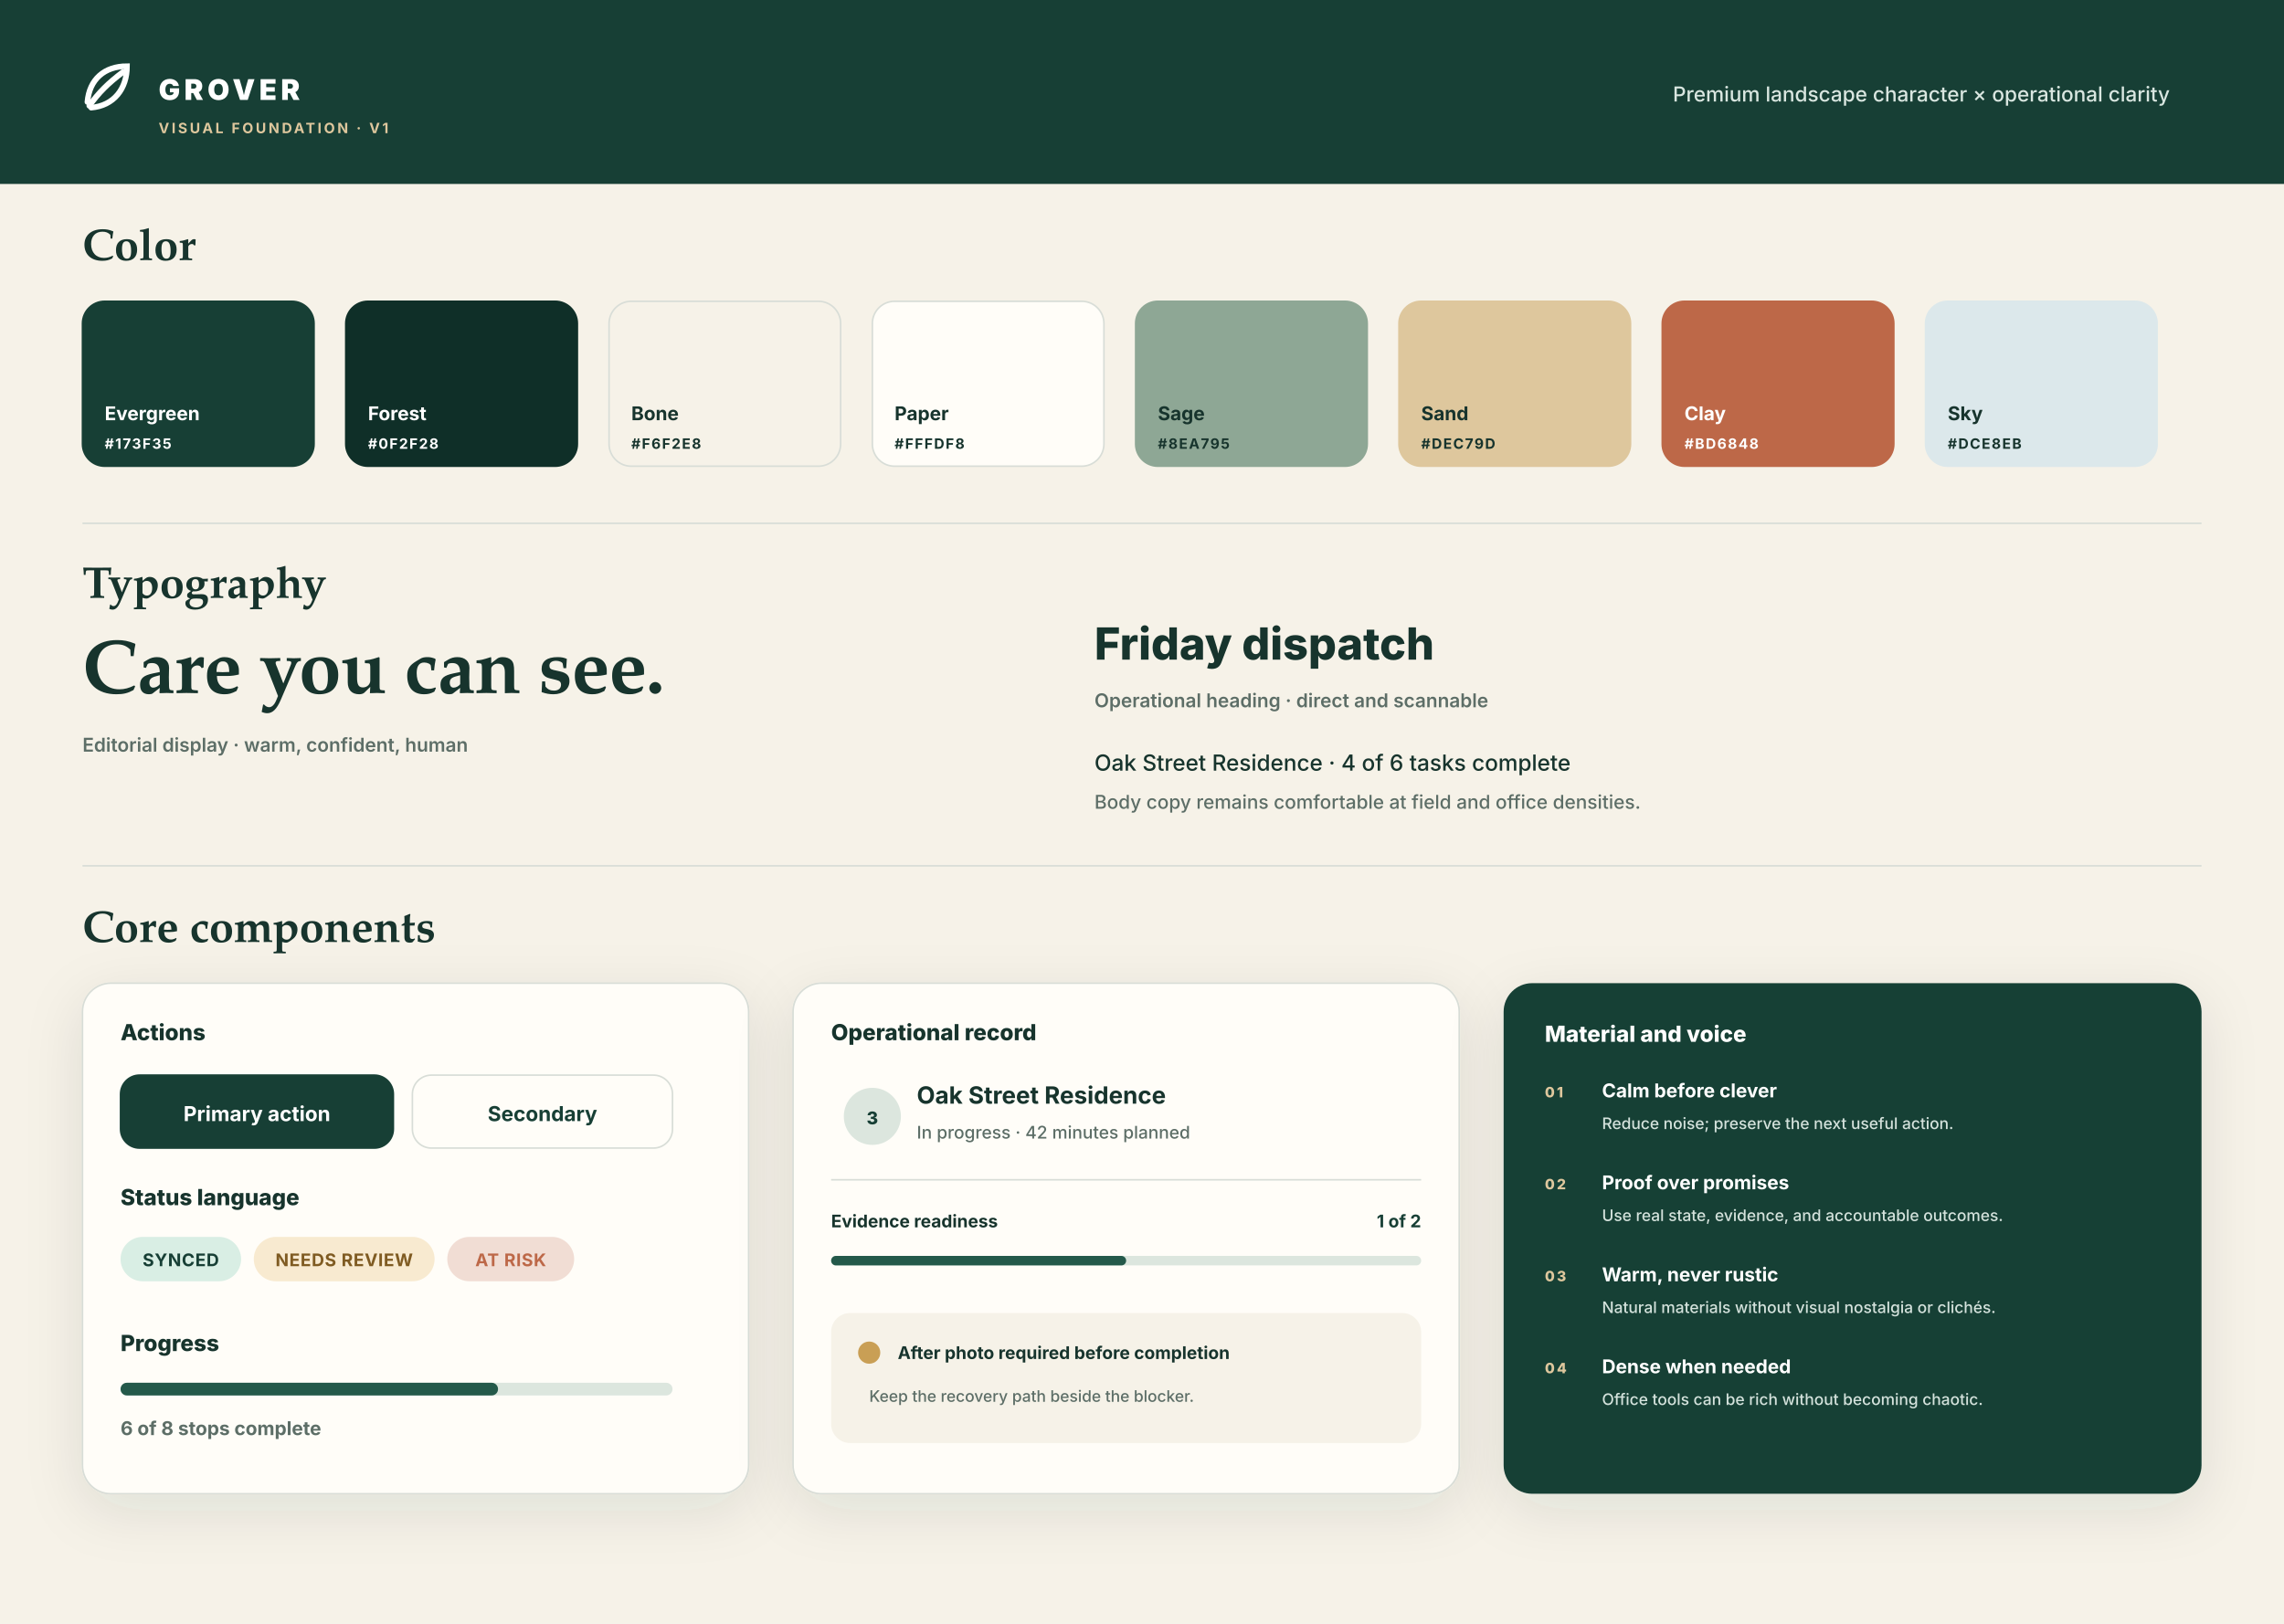
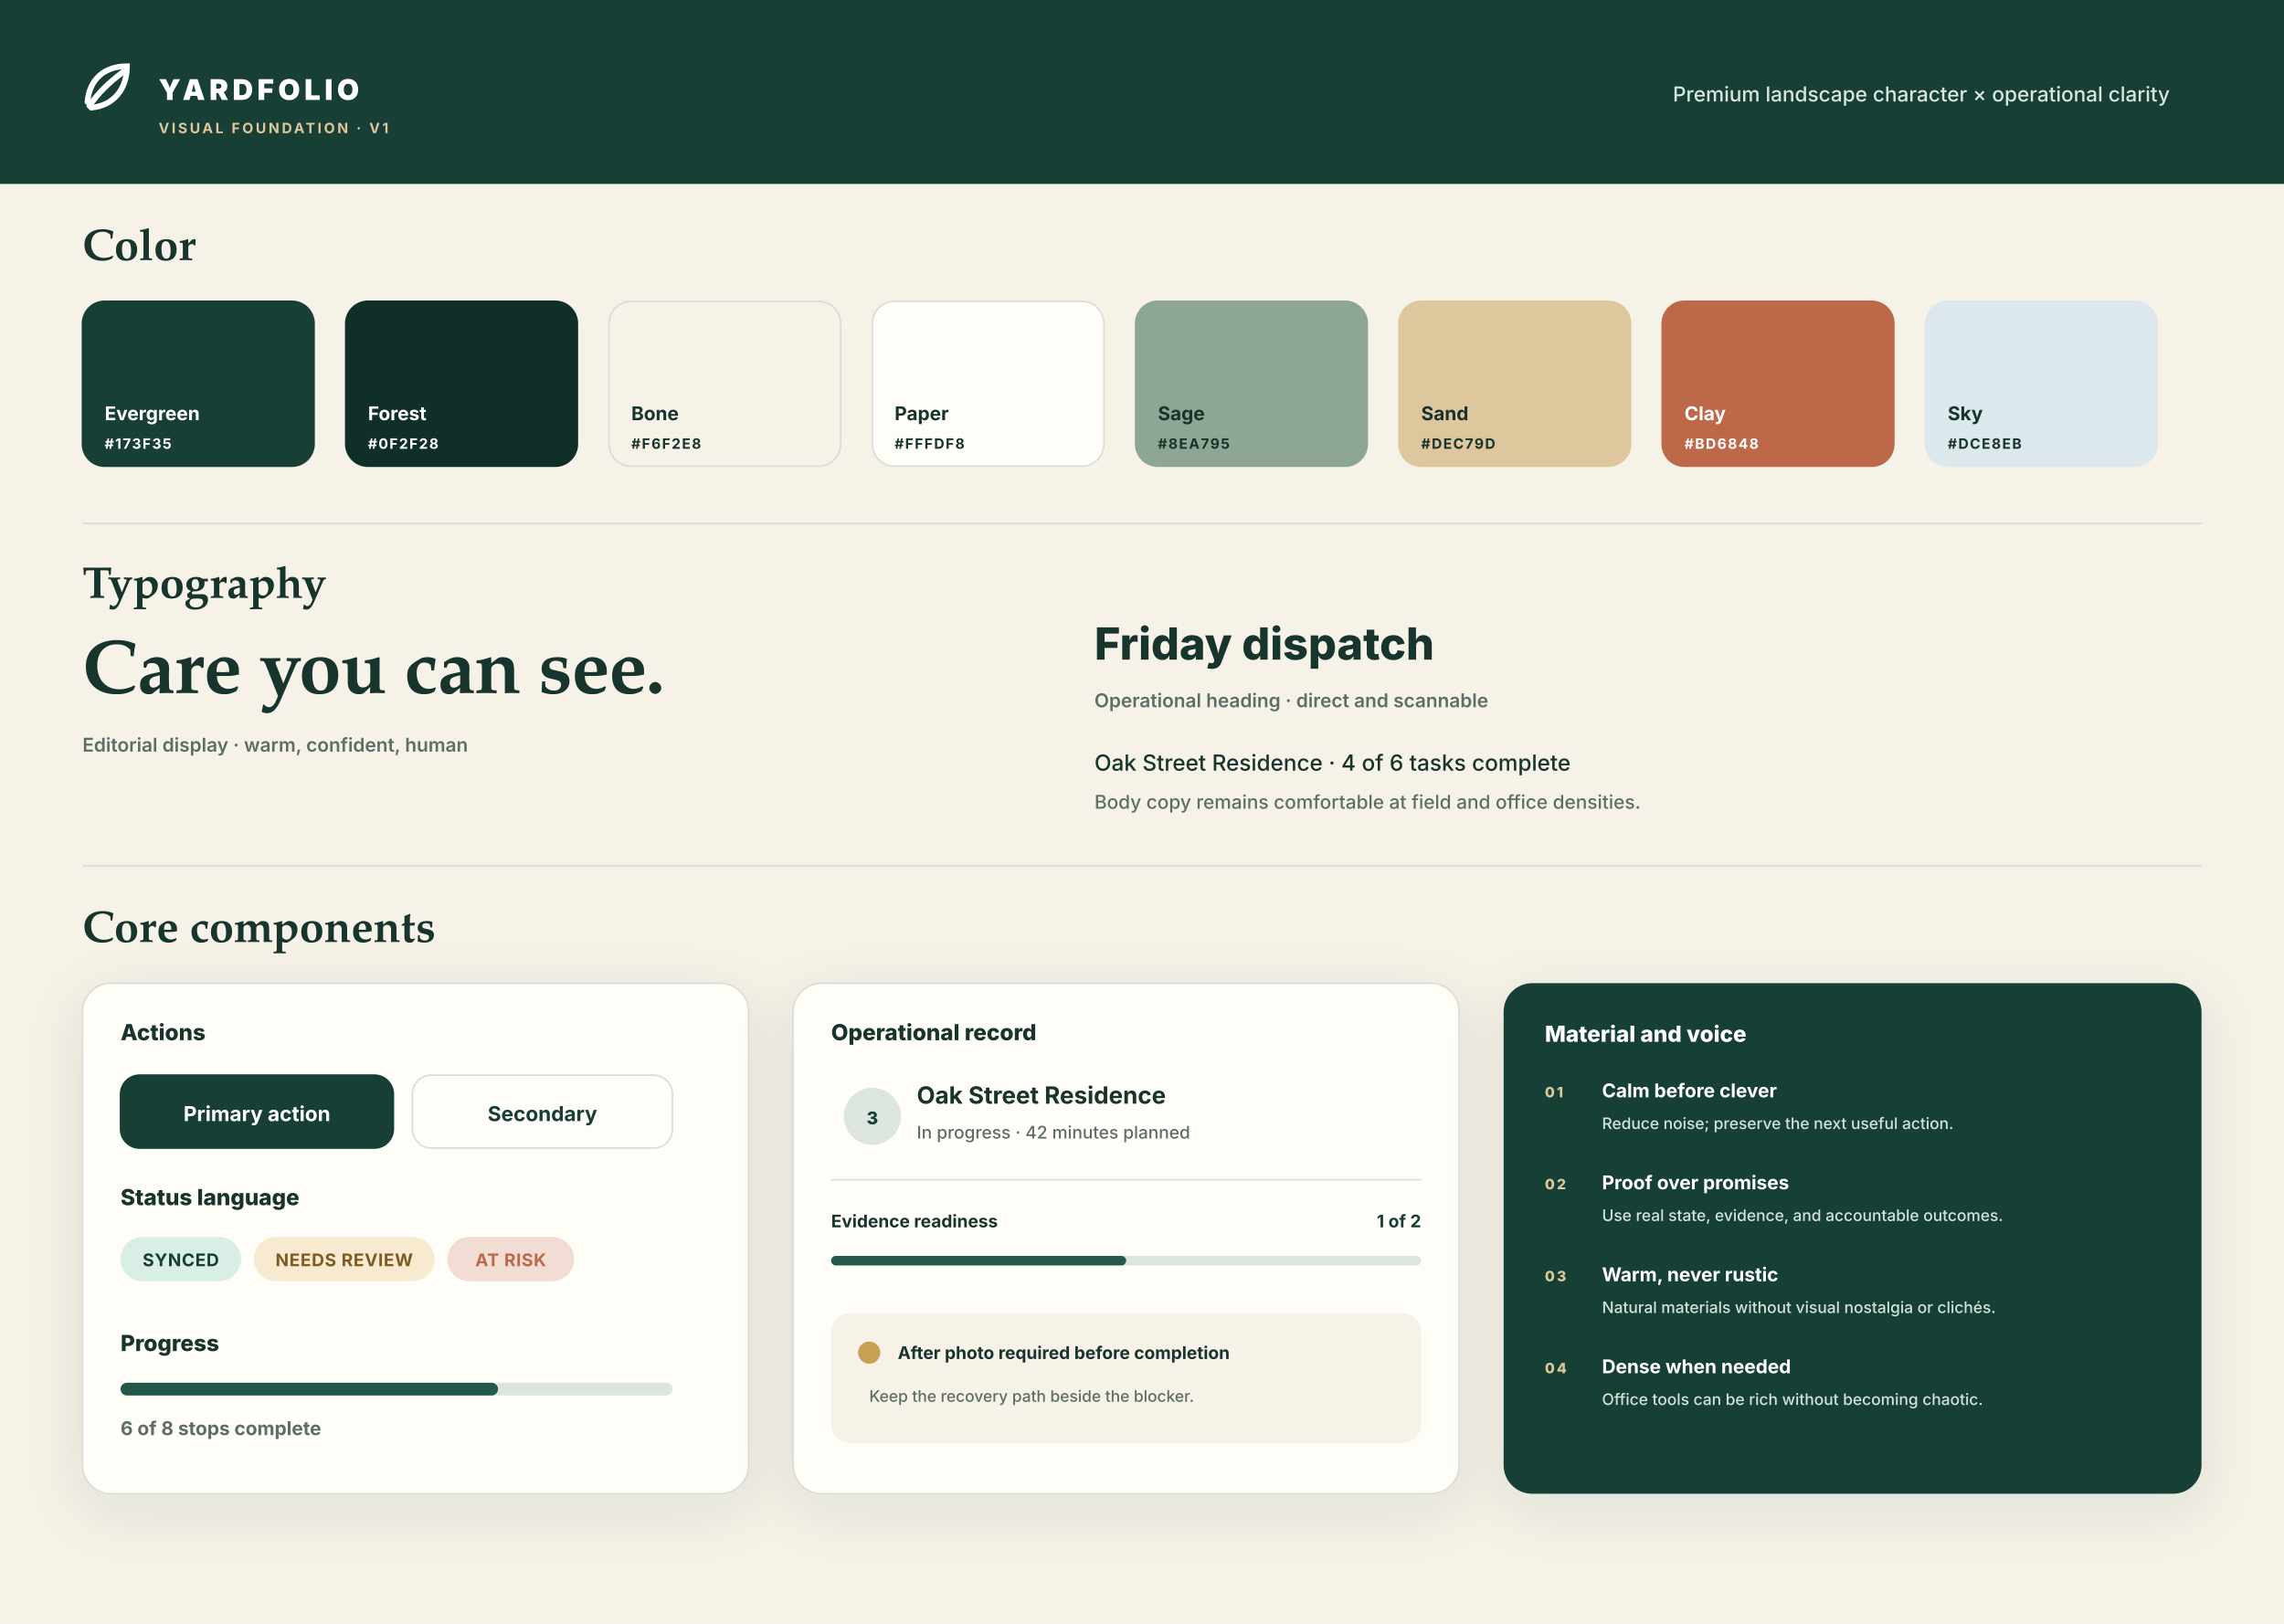
<svg xmlns="http://www.w3.org/2000/svg" width="1440" height="1024" viewBox="0 0 1440 1024" role="img" aria-labelledby="title desc">
  <defs>
    <filter id="token-shadow" x="-20%" y="-20%" width="140%" height="160%">
      <feDropShadow dx="0" dy="10" stdDeviation="18" flood-color="#173f35" flood-opacity=".10" />
    </filter>
  </defs>
  <rect width="1440" height="1024" fill="#f6f2e8" />
  <rect x="0" y="0" width="1440" height="116" rx="0" fill="#173f35" stroke="none" stroke-width="1" />
  <g transform="translate(48 37) scale(1.1875)">
    <path d="M6 23C7 11 15 4 27 4c0 12-7 21-19 22" fill="none" stroke="#ffffff" stroke-width="3" stroke-linecap="round" />
    <path d="M7 25c5-7 10-12 18-18" fill="none" stroke="#ffffff" stroke-width="3" stroke-linecap="round" />
  </g>
-   <text x="100" y="63" font-family="Inter, 'Segoe UI', Arial, sans-serif" font-size="18" font-weight="850" fill="#ffffff" text-anchor="start" letter-spacing="2.6">GROVER</text>
+   <text x="100" y="63" font-family="Inter, 'Segoe UI', Arial, sans-serif" font-size="18" font-weight="850" fill="#ffffff" text-anchor="start" letter-spacing="2.6">YARDFOLIO</text>
  <text x="100" y="84" font-family="Inter, 'Segoe UI', Arial, sans-serif" font-size="9" font-weight="750" fill="#dec79d" text-anchor="start" letter-spacing="1.5">VISUAL FOUNDATION · V1</text>
  <text x="1368" y="64" font-family="Inter, 'Segoe UI', Arial, sans-serif" font-size="13" font-weight="550" fill="#d9e6e0" text-anchor="end" letter-spacing="0">Premium landscape character × operational clarity</text>
  <text x="52" y="164" font-family="'Iowan Old Style', 'Palatino Linotype', Georgia, serif" font-size="28" font-weight="620" fill="#17342d" text-anchor="start" letter-spacing="0">Color</text>
  <rect x="52" y="190" width="146" height="104" rx="14" fill="#173f35" stroke="#173f35" stroke-width="1" />
  <text x="66" y="265" font-family="Inter, 'Segoe UI', Arial, sans-serif" font-size="12" font-weight="750" fill="#FFFFFF" text-anchor="start" letter-spacing="0">Evergreen</text>
  <text x="66" y="283" font-family="Inter, 'Segoe UI', Arial, sans-serif" font-size="9" font-weight="650" fill="#FFFFFF" text-anchor="start" letter-spacing="0.8">#173F35</text>
  <rect x="218" y="190" width="146" height="104" rx="14" fill="#0f2f28" stroke="#0f2f28" stroke-width="1" />
  <text x="232" y="265" font-family="Inter, 'Segoe UI', Arial, sans-serif" font-size="12" font-weight="750" fill="#FFFFFF" text-anchor="start" letter-spacing="0">Forest</text>
  <text x="232" y="283" font-family="Inter, 'Segoe UI', Arial, sans-serif" font-size="9" font-weight="650" fill="#FFFFFF" text-anchor="start" letter-spacing="0.8">#0F2F28</text>
  <rect x="384" y="190" width="146" height="104" rx="14" fill="#f6f2e8" stroke="#d8ddd7" stroke-width="1" />
  <text x="398" y="265" font-family="Inter, 'Segoe UI', Arial, sans-serif" font-size="12" font-weight="750" fill="#17342d" text-anchor="start" letter-spacing="0">Bone</text>
  <text x="398" y="283" font-family="Inter, 'Segoe UI', Arial, sans-serif" font-size="9" font-weight="650" fill="#17342d" text-anchor="start" letter-spacing="0.8">#F6F2E8</text>
  <rect x="550" y="190" width="146" height="104" rx="14" fill="#fffdf8" stroke="#d8ddd7" stroke-width="1" />
  <text x="564" y="265" font-family="Inter, 'Segoe UI', Arial, sans-serif" font-size="12" font-weight="750" fill="#17342d" text-anchor="start" letter-spacing="0">Paper</text>
  <text x="564" y="283" font-family="Inter, 'Segoe UI', Arial, sans-serif" font-size="9" font-weight="650" fill="#17342d" text-anchor="start" letter-spacing="0.8">#FFFDF8</text>
  <rect x="716" y="190" width="146" height="104" rx="14" fill="#8ea795" stroke="#8ea795" stroke-width="1" />
  <text x="730" y="265" font-family="Inter, 'Segoe UI', Arial, sans-serif" font-size="12" font-weight="750" fill="#17342d" text-anchor="start" letter-spacing="0">Sage</text>
  <text x="730" y="283" font-family="Inter, 'Segoe UI', Arial, sans-serif" font-size="9" font-weight="650" fill="#17342d" text-anchor="start" letter-spacing="0.8">#8EA795</text>
  <rect x="882" y="190" width="146" height="104" rx="14" fill="#dec79d" stroke="#dec79d" stroke-width="1" />
  <text x="896" y="265" font-family="Inter, 'Segoe UI', Arial, sans-serif" font-size="12" font-weight="750" fill="#17342d" text-anchor="start" letter-spacing="0">Sand</text>
  <text x="896" y="283" font-family="Inter, 'Segoe UI', Arial, sans-serif" font-size="9" font-weight="650" fill="#17342d" text-anchor="start" letter-spacing="0.8">#DEC79D</text>
  <rect x="1048" y="190" width="146" height="104" rx="14" fill="#bd6848" stroke="#bd6848" stroke-width="1" />
  <text x="1062" y="265" font-family="Inter, 'Segoe UI', Arial, sans-serif" font-size="12" font-weight="750" fill="#FFFFFF" text-anchor="start" letter-spacing="0">Clay</text>
  <text x="1062" y="283" font-family="Inter, 'Segoe UI', Arial, sans-serif" font-size="9" font-weight="650" fill="#FFFFFF" text-anchor="start" letter-spacing="0.8">#BD6848</text>
  <rect x="1214" y="190" width="146" height="104" rx="14" fill="#dce8eb" stroke="#dce8eb" stroke-width="1" />
  <text x="1228" y="265" font-family="Inter, 'Segoe UI', Arial, sans-serif" font-size="12" font-weight="750" fill="#17342d" text-anchor="start" letter-spacing="0">Sky</text>
  <text x="1228" y="283" font-family="Inter, 'Segoe UI', Arial, sans-serif" font-size="9" font-weight="650" fill="#17342d" text-anchor="start" letter-spacing="0.8">#DCE8EB</text>
  <line x1="52" y1="330" x2="1388" y2="330" stroke="#d8ddd7" stroke-width="1" />
  <text x="52" y="377" font-family="'Iowan Old Style', 'Palatino Linotype', Georgia, serif" font-size="28" font-weight="620" fill="#17342d" text-anchor="start" letter-spacing="0">Typography</text>
  <text x="52" y="437" font-family="'Iowan Old Style', 'Palatino Linotype', Georgia, serif" font-size="48" font-weight="600" fill="#17342d" text-anchor="start" letter-spacing="-0.5">Care you can see.</text>
  <text x="52" y="474" font-family="Inter, 'Segoe UI', Arial, sans-serif" font-size="12" font-weight="600" fill="#5d6e67" text-anchor="start" letter-spacing="0">Editorial display · warm, confident, human</text>
  <text x="690" y="416" font-family="Inter, 'Segoe UI', Arial, sans-serif" font-size="28" font-weight="760" fill="#17342d" text-anchor="start" letter-spacing="0">Friday dispatch</text>
  <text x="690" y="446" font-family="Inter, 'Segoe UI', Arial, sans-serif" font-size="12" font-weight="600" fill="#5d6e67" text-anchor="start" letter-spacing="0">Operational heading · direct and scannable</text>
  <text x="690" y="486" font-family="Inter, 'Segoe UI', Arial, sans-serif" font-size="14" font-weight="500" fill="#17342d" text-anchor="start" letter-spacing="0">Oak Street Residence · 4 of 6 tasks complete</text>
  <text x="690" y="510" font-family="Inter, 'Segoe UI', Arial, sans-serif" font-size="12" font-weight="500" fill="#5d6e67" text-anchor="start" letter-spacing="0">Body copy remains comfortable at field and office densities.</text>
  <line x1="52" y1="546" x2="1388" y2="546" stroke="#d8ddd7" stroke-width="1" />
  <text x="52" y="594" font-family="'Iowan Old Style', 'Palatino Linotype', Georgia, serif" font-size="28" font-weight="620" fill="#17342d" text-anchor="start" letter-spacing="0">Core components</text>
  <g filter="url(#token-shadow)">
    <rect x="52" y="620" width="420" height="322" rx="18" fill="#fffdf8" stroke="#d8ddd7" stroke-width="1" />
  </g>
  <text x="76" y="656" font-family="Inter, 'Segoe UI', Arial, sans-serif" font-size="14" font-weight="760" fill="#17342d" text-anchor="start" letter-spacing="0">Actions</text>
  <rect x="76" y="678" width="172" height="46" rx="12" fill="#173f35" stroke="#173f35" stroke-width="1" />
  <text x="162" y="707" font-family="Inter, 'Segoe UI', Arial, sans-serif" font-size="13" font-weight="750" fill="#ffffff" text-anchor="middle" letter-spacing="0">Primary action</text>
  <rect x="260" y="678" width="164" height="46" rx="12" fill="#fffdf8" stroke="#d8ddd7" stroke-width="1" />
  <text x="342" y="707" font-family="Inter, 'Segoe UI', Arial, sans-serif" font-size="13" font-weight="750" fill="#173f35" text-anchor="middle" letter-spacing="0">Secondary</text>
  <text x="76" y="760" font-family="Inter, 'Segoe UI', Arial, sans-serif" font-size="14" font-weight="760" fill="#17342d" text-anchor="start" letter-spacing="0">Status language</text>
  <rect x="76" y="780" width="76" height="28" rx="14" fill="#d9eee4" stroke="none" stroke-width="1" />
  <text x="114" y="798.5" font-family="Inter, 'Segoe UI', Arial, sans-serif" font-size="11" font-weight="750" fill="#173f35" text-anchor="middle" letter-spacing="0.35">SYNCED</text>
  <rect x="160" y="780" width="114" height="28" rx="14" fill="#f8ead0" stroke="none" stroke-width="1" />
  <text x="217" y="798.5" font-family="Inter, 'Segoe UI', Arial, sans-serif" font-size="11" font-weight="750" fill="#7f5b22" text-anchor="middle" letter-spacing="0.35">NEEDS REVIEW</text>
  <rect x="282" y="780" width="80" height="28" rx="14" fill="#f1ddd4" stroke="none" stroke-width="1" />
  <text x="322" y="798.5" font-family="Inter, 'Segoe UI', Arial, sans-serif" font-size="11" font-weight="750" fill="#bd6848" text-anchor="middle" letter-spacing="0.35">AT RISK</text>
  <text x="76" y="852" font-family="Inter, 'Segoe UI', Arial, sans-serif" font-size="14" font-weight="760" fill="#17342d" text-anchor="start" letter-spacing="0">Progress</text>
  <rect x="76" y="872" width="348" height="8" rx="4" fill="#dce6de" stroke="none" stroke-width="1" />
  <rect x="76" y="872" width="238" height="8" rx="4" fill="#24594a" stroke="none" stroke-width="1" />
  <text x="76" y="905" font-family="Inter, 'Segoe UI', Arial, sans-serif" font-size="12" font-weight="650" fill="#5d6e67" text-anchor="start" letter-spacing="0">6 of 8 stops complete</text>
  <g filter="url(#token-shadow)">
    <rect x="500" y="620" width="420" height="322" rx="18" fill="#fffdf8" stroke="#d8ddd7" stroke-width="1" />
  </g>
  <text x="524" y="656" font-family="Inter, 'Segoe UI', Arial, sans-serif" font-size="14" font-weight="760" fill="#17342d" text-anchor="start" letter-spacing="0">Operational record</text>
  <circle cx="550" cy="704" r="18" fill="#dce6de" stroke="none" stroke-width="1" />
  <text x="550" y="709" font-family="Inter, 'Segoe UI', Arial, sans-serif" font-size="11" font-weight="800" fill="#173f35" text-anchor="middle" letter-spacing="0">3</text>
  <text x="578" y="696" font-family="Inter, 'Segoe UI', Arial, sans-serif" font-size="15" font-weight="750" fill="#17342d" text-anchor="start" letter-spacing="0">Oak Street Residence</text>
  <text x="578" y="718" font-family="Inter, 'Segoe UI', Arial, sans-serif" font-size="11" font-weight="500" fill="#5d6e67" text-anchor="start" letter-spacing="0">In progress · 42 minutes planned</text>
  <line x1="524" y1="744" x2="896" y2="744" stroke="#d8ddd7" stroke-width="1" />
  <text x="524" y="774" font-family="Inter, 'Segoe UI', Arial, sans-serif" font-size="11" font-weight="700" fill="#17342d" text-anchor="start" letter-spacing="0">Evidence readiness</text>
  <text x="896" y="774" font-family="Inter, 'Segoe UI', Arial, sans-serif" font-size="11" font-weight="750" fill="#173f35" text-anchor="end" letter-spacing="0">1 of 2</text>
  <rect x="524" y="792" width="372" height="6" rx="3" fill="#dce6de" stroke="none" stroke-width="1" />
  <rect x="524" y="792" width="186" height="6" rx="3" fill="#24594a" stroke="none" stroke-width="1" />
  <rect x="524" y="828" width="372" height="82" rx="12" fill="#f6f2e8" stroke="none" stroke-width="1" />
  <circle cx="548" cy="853" r="7" fill="#c99f55" stroke="none" stroke-width="1" />
  <text x="566" y="857" font-family="Inter, 'Segoe UI', Arial, sans-serif" font-size="11" font-weight="650" fill="#17342d" text-anchor="start" letter-spacing="0">After photo required before completion</text>
  <text x="548" y="884" font-family="Inter, 'Segoe UI', Arial, sans-serif" font-size="10" font-weight="500" fill="#5d6e67" text-anchor="start" letter-spacing="0">Keep the recovery path beside the blocker.</text>
  <g filter="url(#token-shadow)">
    <rect x="948" y="620" width="440" height="322" rx="18" fill="#173f35" stroke="none" stroke-width="1" />
  </g>
  <text x="974" y="657" font-family="Inter, 'Segoe UI', Arial, sans-serif" font-size="14" font-weight="760" fill="#ffffff" text-anchor="start" letter-spacing="0">Material and voice</text>
  <text x="974" y="692" font-family="Inter, 'Segoe UI', Arial, sans-serif" font-size="9" font-weight="800" fill="#dec79d" text-anchor="start" letter-spacing="1.3">01</text>
  <text x="1010" y="692" font-family="Inter, 'Segoe UI', Arial, sans-serif" font-size="12" font-weight="740" fill="#ffffff" text-anchor="start" letter-spacing="0">Calm before clever</text>
  <text x="1010" y="712" font-family="Inter, 'Segoe UI', Arial, sans-serif" font-size="10" font-weight="500" fill="#d4e2dc" text-anchor="start" letter-spacing="0">Reduce noise; preserve the next useful action.</text>
  <text x="974" y="750" font-family="Inter, 'Segoe UI', Arial, sans-serif" font-size="9" font-weight="800" fill="#dec79d" text-anchor="start" letter-spacing="1.3">02</text>
  <text x="1010" y="750" font-family="Inter, 'Segoe UI', Arial, sans-serif" font-size="12" font-weight="740" fill="#ffffff" text-anchor="start" letter-spacing="0">Proof over promises</text>
  <text x="1010" y="770" font-family="Inter, 'Segoe UI', Arial, sans-serif" font-size="10" font-weight="500" fill="#d4e2dc" text-anchor="start" letter-spacing="0">Use real state, evidence, and accountable outcomes.</text>
  <text x="974" y="808" font-family="Inter, 'Segoe UI', Arial, sans-serif" font-size="9" font-weight="800" fill="#dec79d" text-anchor="start" letter-spacing="1.3">03</text>
  <text x="1010" y="808" font-family="Inter, 'Segoe UI', Arial, sans-serif" font-size="12" font-weight="740" fill="#ffffff" text-anchor="start" letter-spacing="0">Warm, never rustic</text>
  <text x="1010" y="828" font-family="Inter, 'Segoe UI', Arial, sans-serif" font-size="10" font-weight="500" fill="#d4e2dc" text-anchor="start" letter-spacing="0">Natural materials without visual nostalgia or clichés.</text>
  <text x="974" y="866" font-family="Inter, 'Segoe UI', Arial, sans-serif" font-size="9" font-weight="800" fill="#dec79d" text-anchor="start" letter-spacing="1.3">04</text>
  <text x="1010" y="866" font-family="Inter, 'Segoe UI', Arial, sans-serif" font-size="12" font-weight="740" fill="#ffffff" text-anchor="start" letter-spacing="0">Dense when needed</text>
  <text x="1010" y="886" font-family="Inter, 'Segoe UI', Arial, sans-serif" font-size="10" font-weight="500" fill="#d4e2dc" text-anchor="start" letter-spacing="0">Office tools can be rich without becoming chaotic.</text>
</svg>
